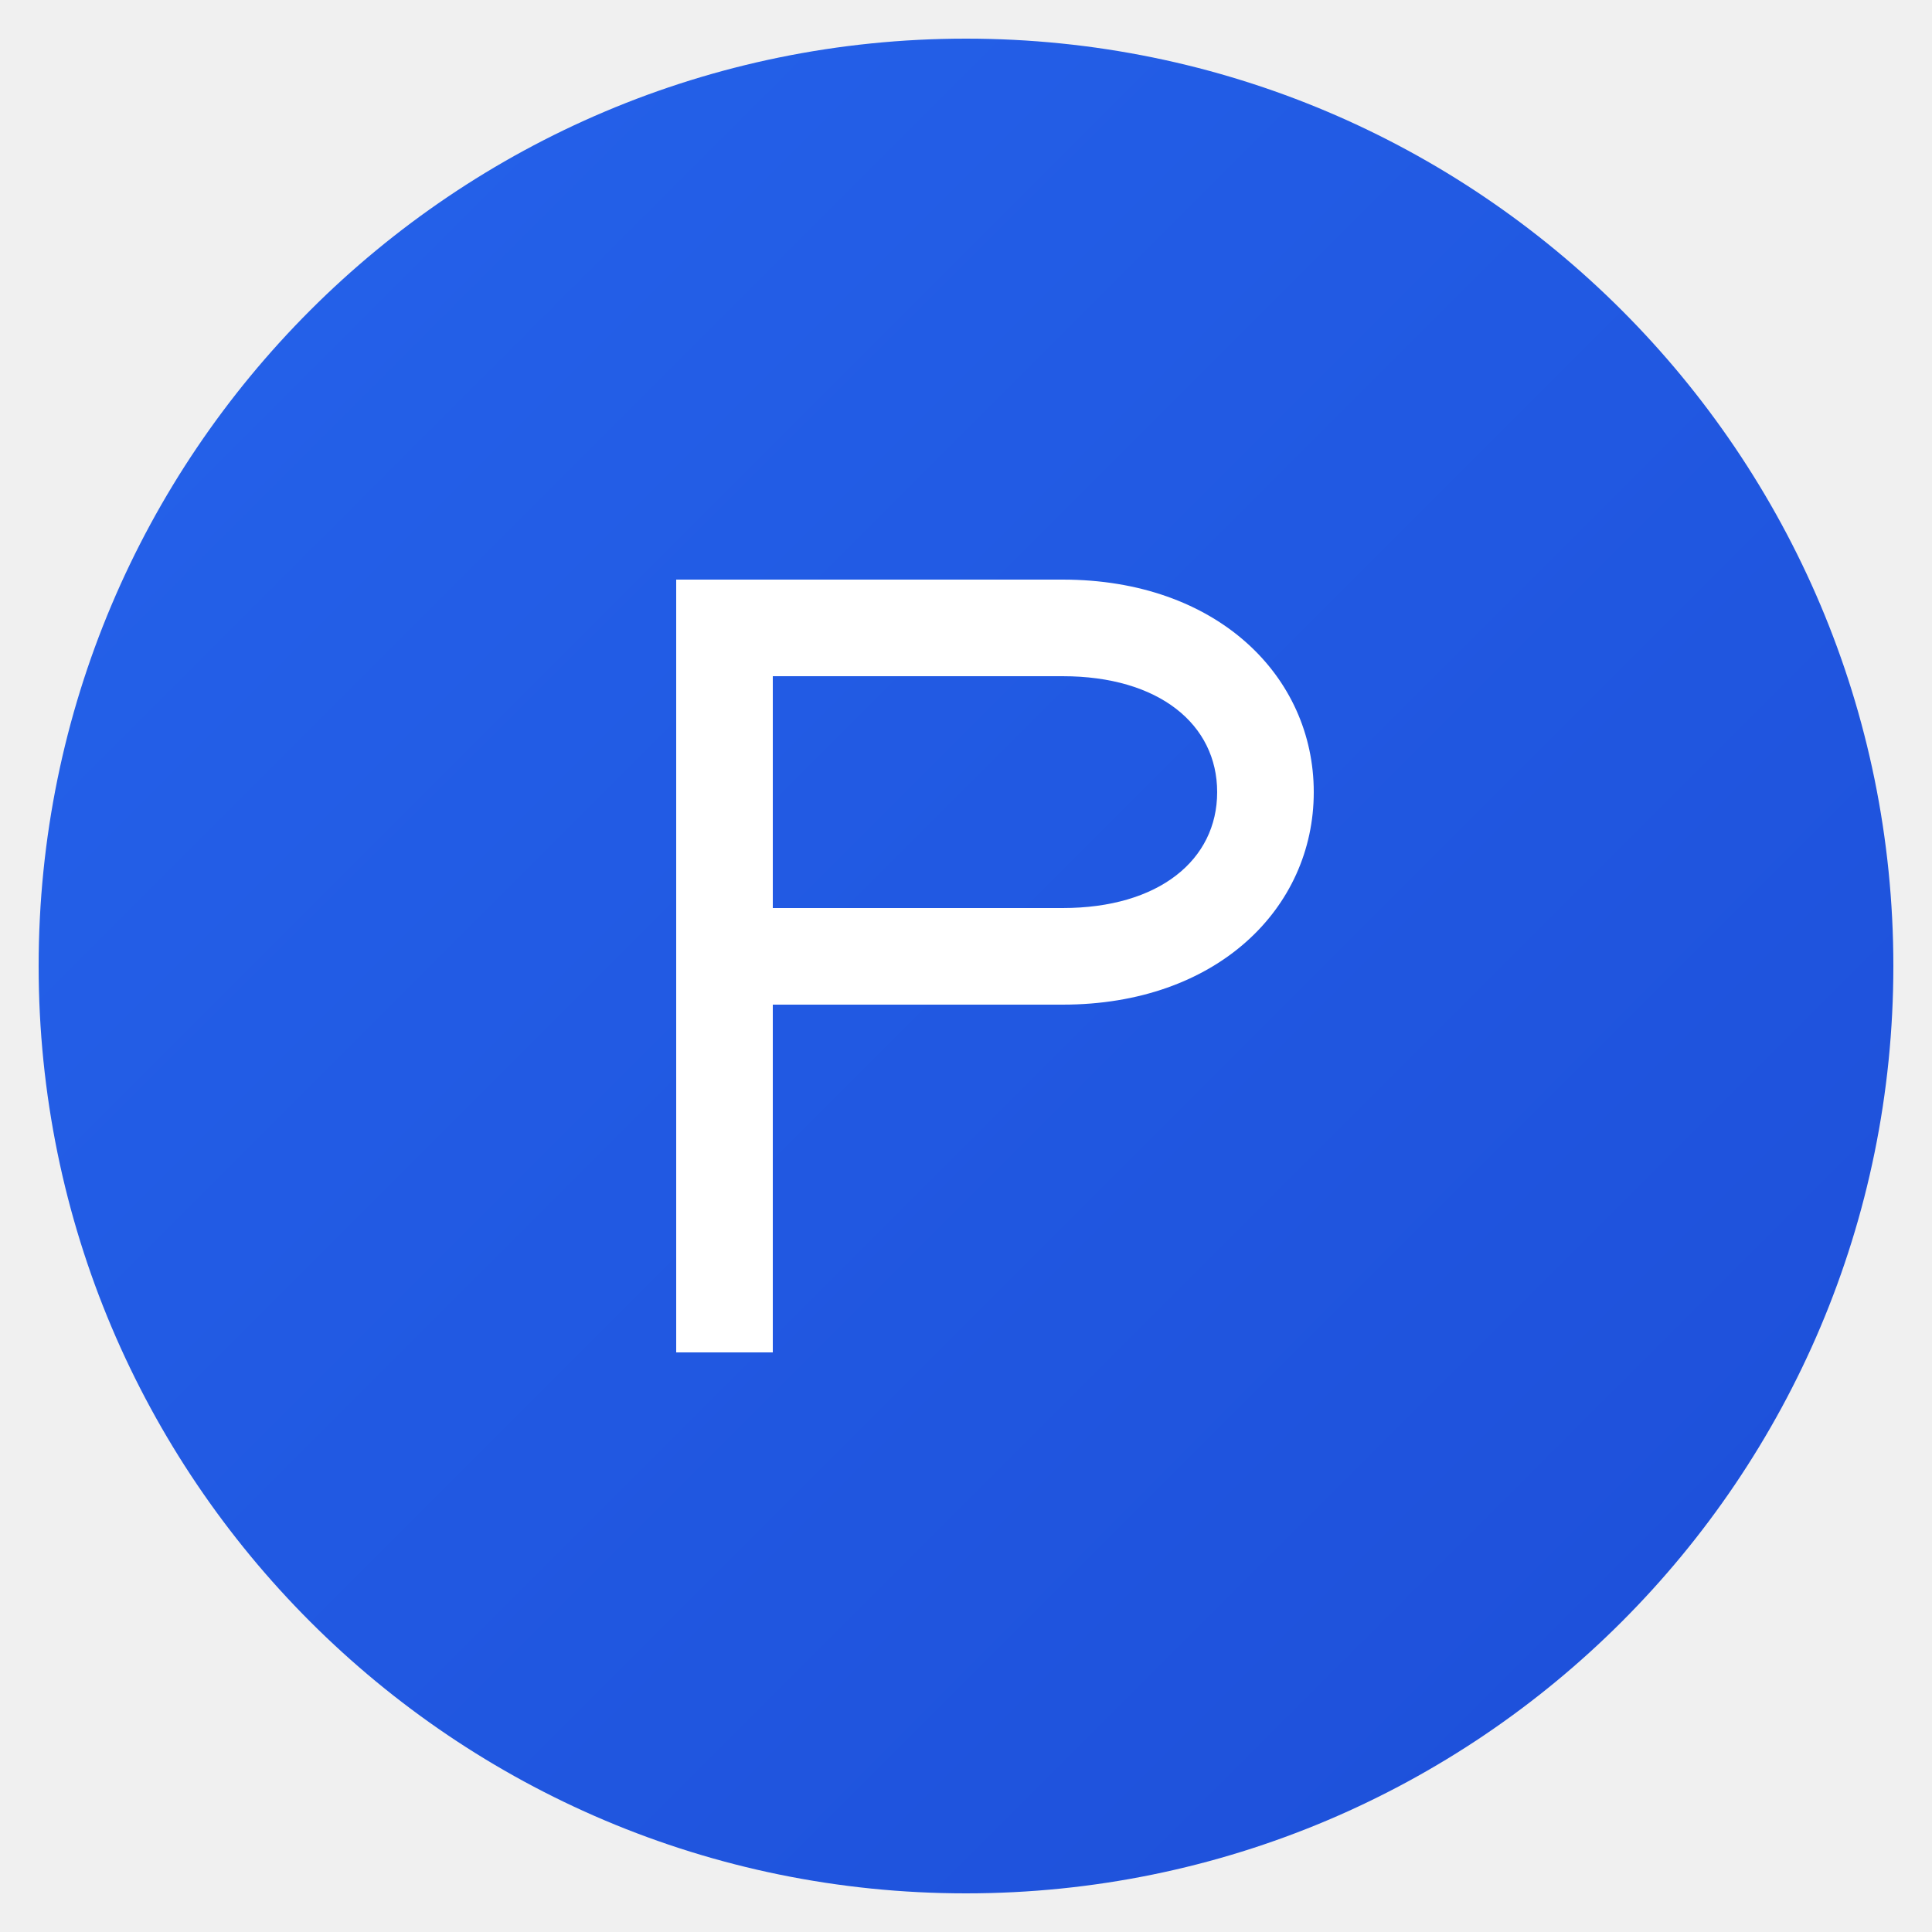
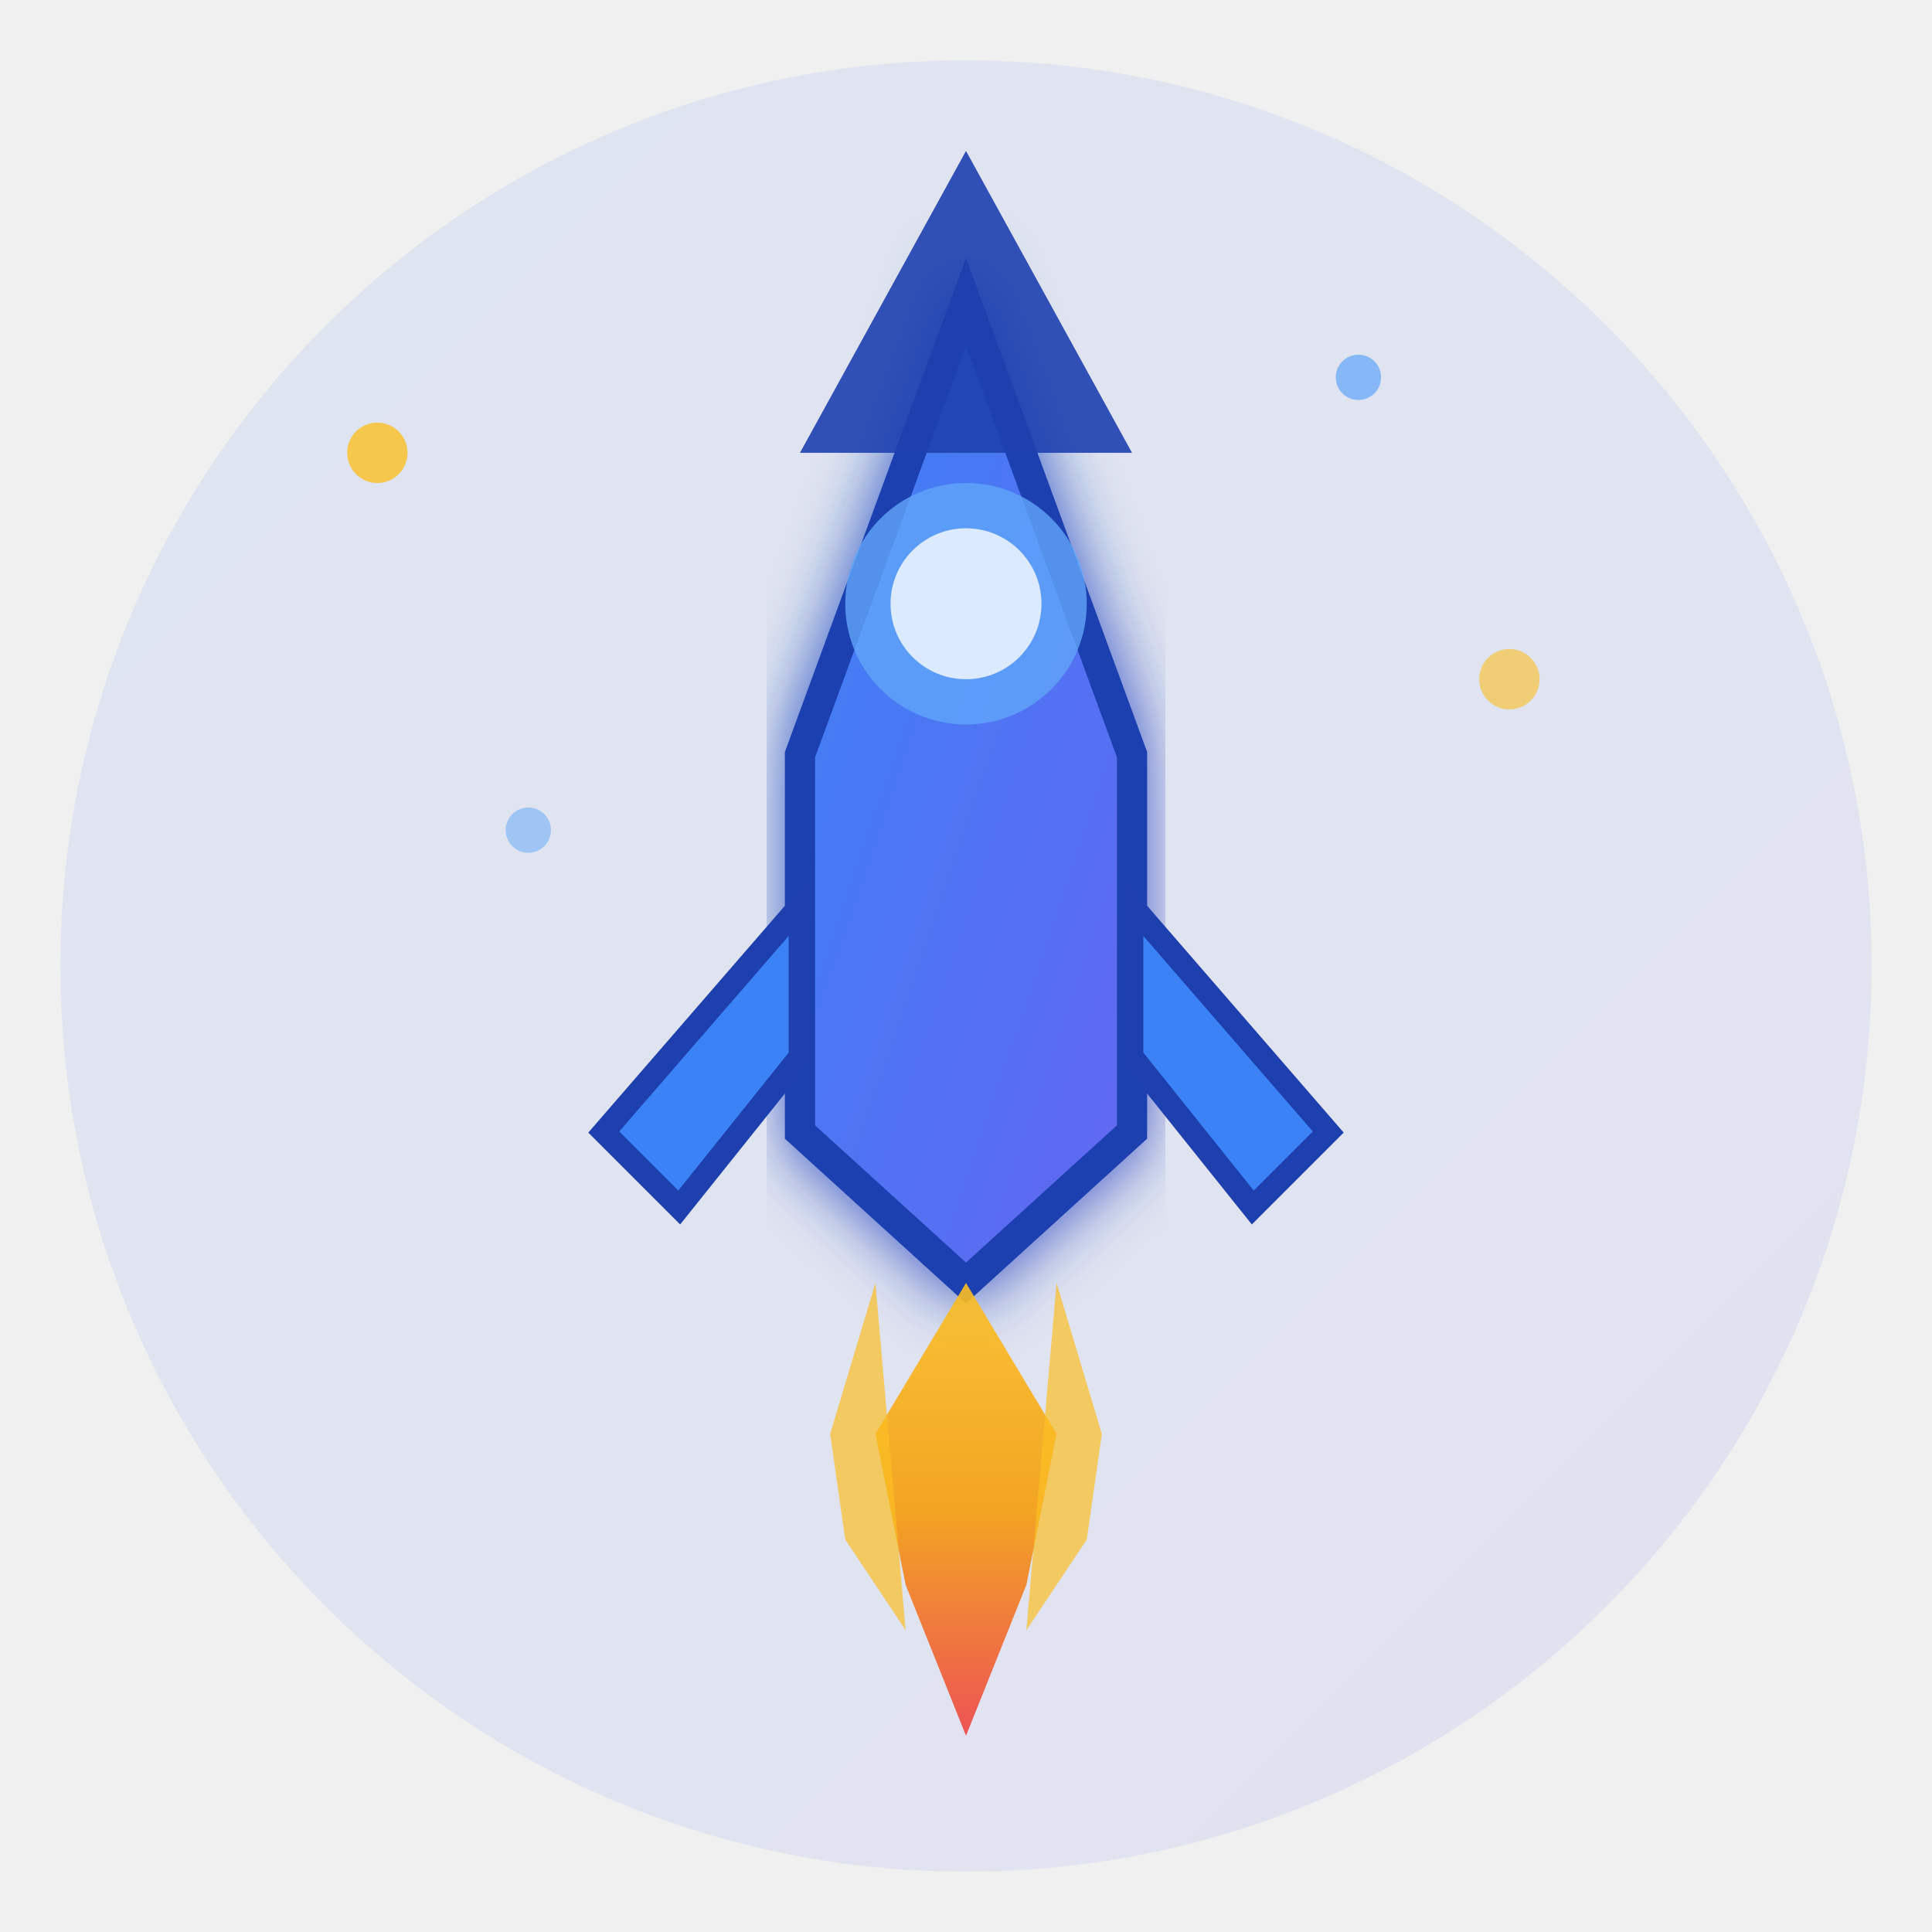
- <svg xmlns="http://www.w3.org/2000/svg" viewBox="0 0 100 100">
+ <svg xmlns="http://www.w3.org/2000/svg" viewBox="0 0 128 128">
  <defs>
-     <linearGradient id="bgGradient" x1="0%" y1="0%" x2="100%" y2="100%">
-       <stop offset="0%" style="stop-color:#2563EB;stop-opacity:1" />
-       <stop offset="100%" style="stop-color:#1D4ED8;stop-opacity:1" />
+     <linearGradient id="rocketGradient" x1="0%" y1="0%" x2="100%" y2="100%">
+       <stop offset="0%" style="stop-color:#3b82f6;stop-opacity:1" />
+       <stop offset="100%" style="stop-color:#6366f1;stop-opacity:1" />
    </linearGradient>
+     <linearGradient id="flameGradient" x1="0%" y1="0%" x2="0%" y2="100%">
+       <stop offset="0%" style="stop-color:#fbbf24;stop-opacity:1" />
+       <stop offset="50%" style="stop-color:#f59e0b;stop-opacity:1" />
+       <stop offset="100%" style="stop-color:#ef4444;stop-opacity:1" />
+     </linearGradient>
+     <filter id="glow">
+       <feGaussianBlur stdDeviation="2" result="coloredBlur" />
+       <feMerge>
+         <feMergeNode in="coloredBlur" />
+         <feMergeNode in="SourceGraphic" />
+       </feMerge>
+     </filter>
  </defs>
-   <circle cx="50" cy="50" r="48" fill="url(#bgGradient)" />
-   <path d="M 35 30 L 35 70 L 40 70 L 40 52 L 55 52 C 63 52 68 47 68 41 C 68 35 63 30 55 30 Z M 40 35 L 55 35 C 60 35 63 37.5 63 41 C 63 44.5 60 47 55 47 L 40 47 Z" fill="white" />
+   <circle cx="64" cy="64" r="60" fill="url(#rocketGradient)" opacity="0.1" />
+   <path d="M 64 20 L 75 50 L 75 75 L 64 85 L 53 75 L 53 50 Z" fill="url(#rocketGradient)" stroke="#1e40af" stroke-width="2" filter="url(#glow)" />
+   <path d="M 64 10 L 75 30 L 53 30 Z" fill="#1e40af" opacity="0.9" />
+   <circle cx="64" cy="40" r="8" fill="#60a5fa" opacity="0.8" />
+   <circle cx="64" cy="40" r="5" fill="#dbeafe" />
+   <path d="M 53 60 L 40 75 L 45 80 L 53 70 Z" fill="#3b82f6" stroke="#1e40af" stroke-width="1.5" />
+   <path d="M 75 60 L 88 75 L 83 80 L 75 70 Z" fill="#3b82f6" stroke="#1e40af" stroke-width="1.5" />
+   <path d="M 64 85 L 70 95 L 68 105 L 64 115 L 60 105 L 58 95 Z" fill="url(#flameGradient)" opacity="0.9">
+     <animate attributeName="d" dur="0.5s" repeatCount="indefinite" values="M 64 85 L 70 95 L 68 105 L 64 115 L 60 105 L 58 95 Z;                      M 64 85 L 70 95 L 68 108 L 64 118 L 60 108 L 58 95 Z;                      M 64 85 L 70 95 L 68 105 L 64 115 L 60 105 L 58 95 Z" />
+   </path>
+   <path d="M 58 85 L 55 95 L 56 102 L 60 108 Z" fill="#fbbf24" opacity="0.7">
+     <animate attributeName="d" dur="0.4s" repeatCount="indefinite" values="M 58 85 L 55 95 L 56 102 L 60 108 Z;                      M 58 85 L 55 95 L 56 105 L 60 110 Z;                      M 58 85 L 55 95 L 56 102 L 60 108 Z" />
+   </path>
+   <path d="M 70 85 L 73 95 L 72 102 L 68 108 Z" fill="#fbbf24" opacity="0.7">
+     <animate attributeName="d" dur="0.4s" repeatCount="indefinite" values="M 70 85 L 73 95 L 72 102 L 68 108 Z;                      M 70 85 L 73 95 L 72 105 L 68 110 Z;                      M 70 85 L 73 95 L 72 102 L 68 108 Z" />
+   </path>
+   <circle cx="25" cy="30" r="2" fill="#fbbf24" opacity="0.8">
+     <animate attributeName="opacity" dur="1s" repeatCount="indefinite" values="0.8;0.3;0.8" />
+   </circle>
+   <circle cx="100" cy="45" r="2" fill="#fbbf24" opacity="0.6">
+     <animate attributeName="opacity" dur="1.5s" repeatCount="indefinite" values="0.6;0.2;0.6" />
+   </circle>
+   <circle cx="90" cy="25" r="1.5" fill="#60a5fa" opacity="0.7">
+     <animate attributeName="opacity" dur="2s" repeatCount="indefinite" values="0.7;0.3;0.7" />
+   </circle>
+   <circle cx="35" cy="55" r="1.5" fill="#60a5fa" opacity="0.5">
+     <animate attributeName="opacity" dur="1.8s" repeatCount="indefinite" values="0.5;0.2;0.5" />
+   </circle>
</svg>
